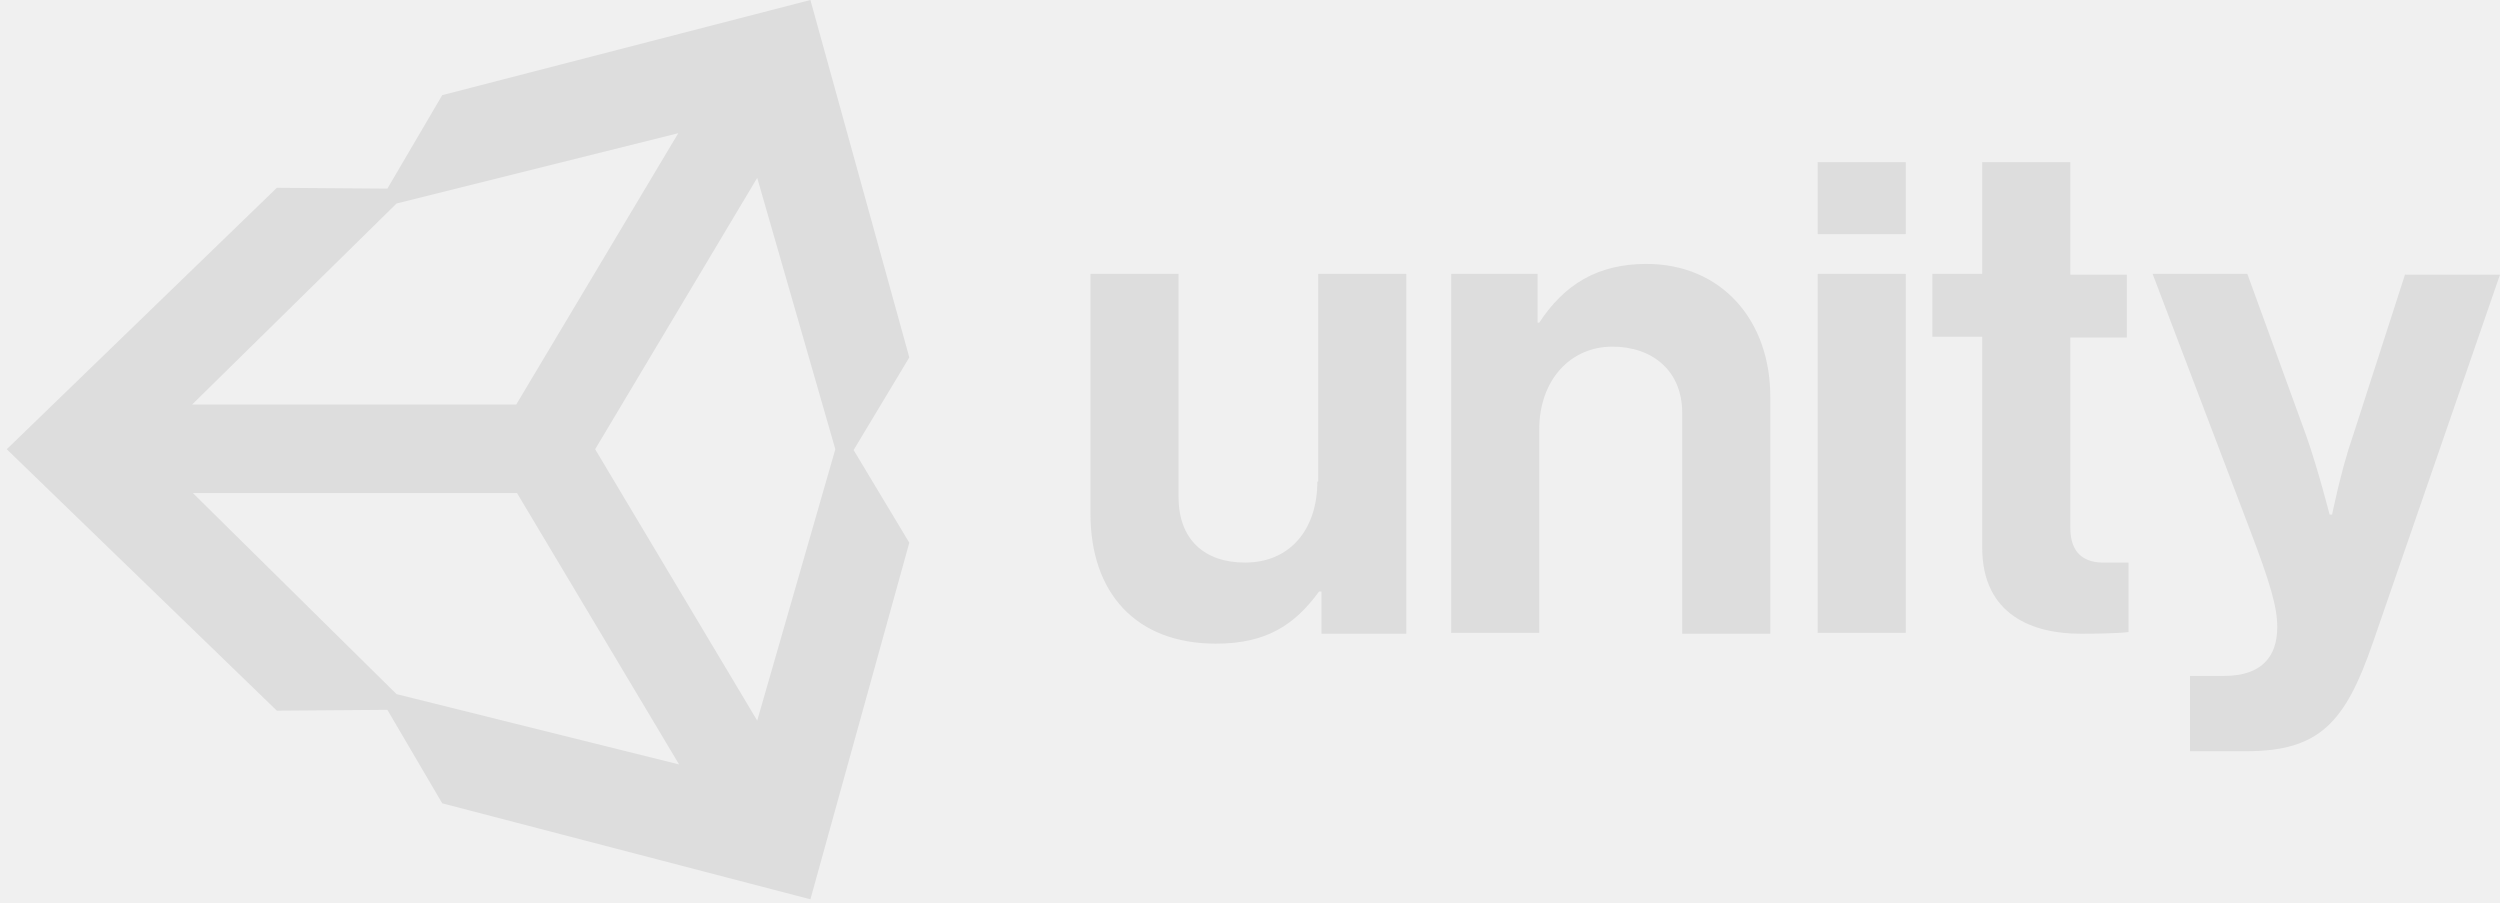
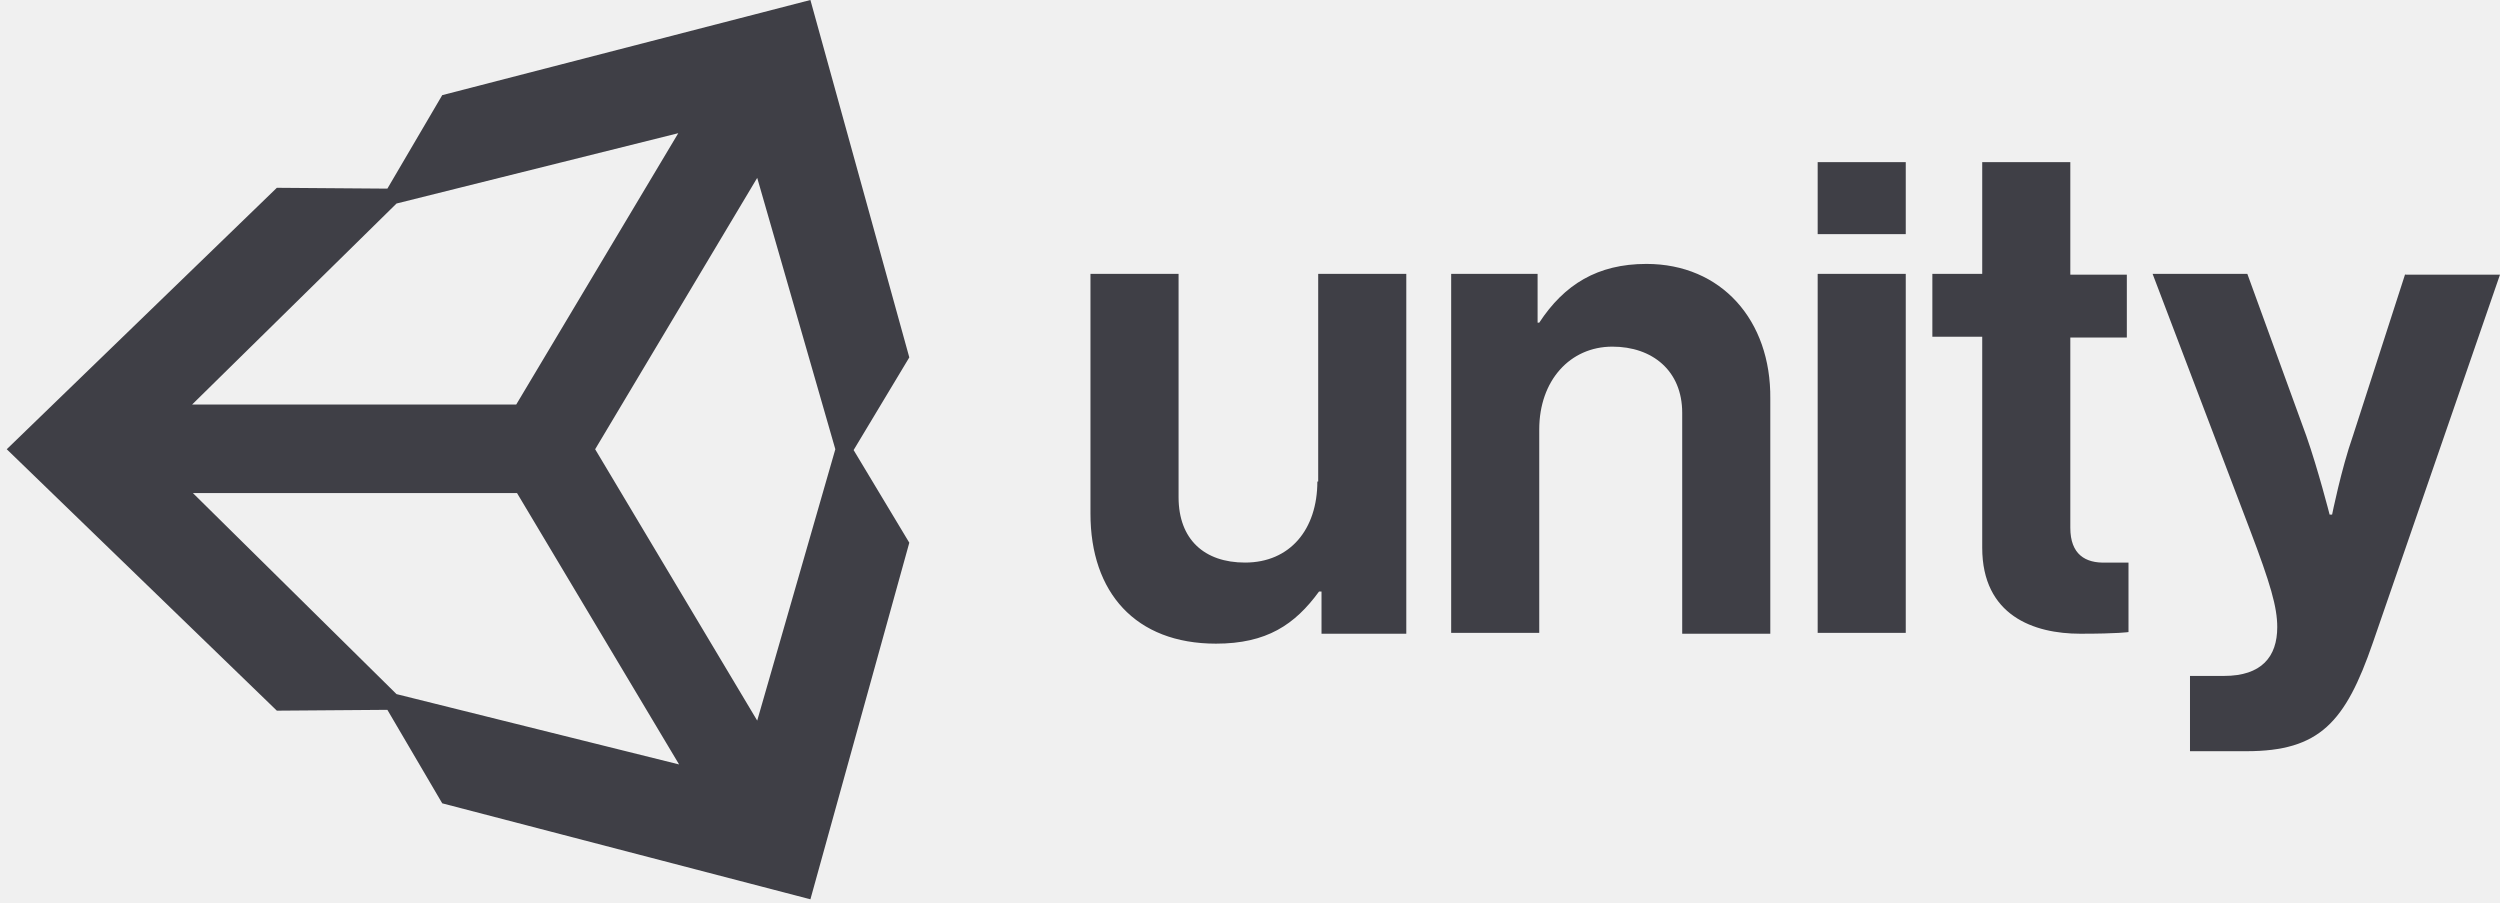
<svg xmlns="http://www.w3.org/2000/svg" width="277" height="100" viewBox="0 0 277 100" fill="none">
  <g clip-path="url(#clip0_123_48)">
-     <path d="M83.899 79.842L65.943 49.775L83.899 19.708L92.555 49.775L83.899 79.842ZM43.935 76.908L21.374 54.633H57.287L75.243 84.7L43.935 76.908ZM43.935 22.55L75.152 14.758L57.196 44.825H21.283L43.935 22.55ZM89.793 0L48.999 10.542L42.922 20.9L30.675 20.808L0.748 49.775L30.675 78.742L42.922 78.65L48.999 89.008L89.793 99.642L100.751 60.133L94.581 49.867L100.751 39.6L89.793 0ZM182.428 29.242C176.996 29.242 173.312 31.533 170.549 35.75H170.366V30.342H160.789V70.125H170.549V47.575C170.549 42.167 173.957 38.408 178.653 38.408C183.073 38.408 186.388 41.067 186.388 45.742V70.217H196.149V44.183C196.241 35.475 190.716 29.242 182.428 29.242V29.242ZM145.963 53.35C145.963 58.667 142.924 62.333 137.952 62.333C133.44 62.333 130.586 59.767 130.586 55.092V30.342H120.824V56.925C120.824 65.633 125.797 71.317 134.729 71.317C140.347 71.317 143.477 69.208 146.148 65.542H146.424V70.217H155.817V30.342H146.056V53.35H145.963ZM201.398 30.342H211.158V70.125H201.398V30.342ZM201.398 17.967H211.158V25.942H201.398V17.967ZM266.501 30.342L260.699 48.308C259.41 51.975 258.397 57.017 258.397 57.017H258.121C258.121 57.017 256.832 51.975 255.543 48.308L249.004 30.342H238.507L249.281 58.667C251.583 64.717 252.319 67.283 252.319 69.483C252.319 72.783 250.57 74.892 246.427 74.892H242.651V83.233H248.913C257.016 83.233 259.871 80.025 262.909 71.225L276.998 30.433H266.501V30.342ZM229.391 58.483V37.4H235.653V30.433H229.391V17.967H219.63V30.342H214.105V37.308H219.63V60.683C219.63 68.2 225.339 70.217 230.496 70.217C234.732 70.217 235.837 70.033 235.837 70.033V62.333H233.351C231.048 62.425 229.391 61.417 229.391 58.483Z" fill="#DDDDDD" />
+     <path d="M83.899 79.842L65.943 49.775L83.899 19.708L92.555 49.775L83.899 79.842ZM43.935 76.908L21.374 54.633H57.287L75.243 84.7L43.935 76.908ZM43.935 22.55L75.152 14.758L57.196 44.825H21.283L43.935 22.55ZM89.793 0L48.999 10.542L42.922 20.9L30.675 20.808L0.748 49.775L30.675 78.742L42.922 78.65L48.999 89.008L89.793 99.642L100.751 60.133L94.581 49.867L100.751 39.6L89.793 0ZM182.428 29.242C176.996 29.242 173.312 31.533 170.549 35.75H170.366V30.342H160.789V70.125H170.549V47.575C170.549 42.167 173.957 38.408 178.653 38.408C183.073 38.408 186.388 41.067 186.388 45.742V70.217H196.149V44.183C196.241 35.475 190.716 29.242 182.428 29.242V29.242ZM145.963 53.35C145.963 58.667 142.924 62.333 137.952 62.333C133.44 62.333 130.586 59.767 130.586 55.092V30.342H120.824V56.925C120.824 65.633 125.797 71.317 134.729 71.317C140.347 71.317 143.477 69.208 146.148 65.542H146.424V70.217H155.817V30.342H146.056V53.35H145.963ZM201.398 30.342H211.158V70.125H201.398V30.342ZM201.398 17.967H211.158V25.942H201.398V17.967ZM266.501 30.342L260.699 48.308C259.41 51.975 258.397 57.017 258.397 57.017H258.121C258.121 57.017 256.832 51.975 255.543 48.308L249.004 30.342H238.507L249.281 58.667C251.583 64.717 252.319 67.283 252.319 69.483C252.319 72.783 250.57 74.892 246.427 74.892H242.651V83.233H248.913C257.016 83.233 259.871 80.025 262.909 71.225L276.998 30.433H266.501V30.342ZM229.391 58.483V37.4H235.653V30.433H229.391V17.967H219.63V30.342H214.105V37.308H219.63V60.683C219.63 68.2 225.339 70.217 230.496 70.217C234.732 70.217 235.837 70.033 235.837 70.033V62.333H233.351C231.048 62.425 229.391 61.417 229.391 58.483Z" fill="#3f3f46" />
  </g>
  <defs>
    <clipPath id="clip0_123_48">
      <rect width="276.25" height="100" fill="white" transform="translate(0.748047)" />
    </clipPath>
  </defs>
</svg>
